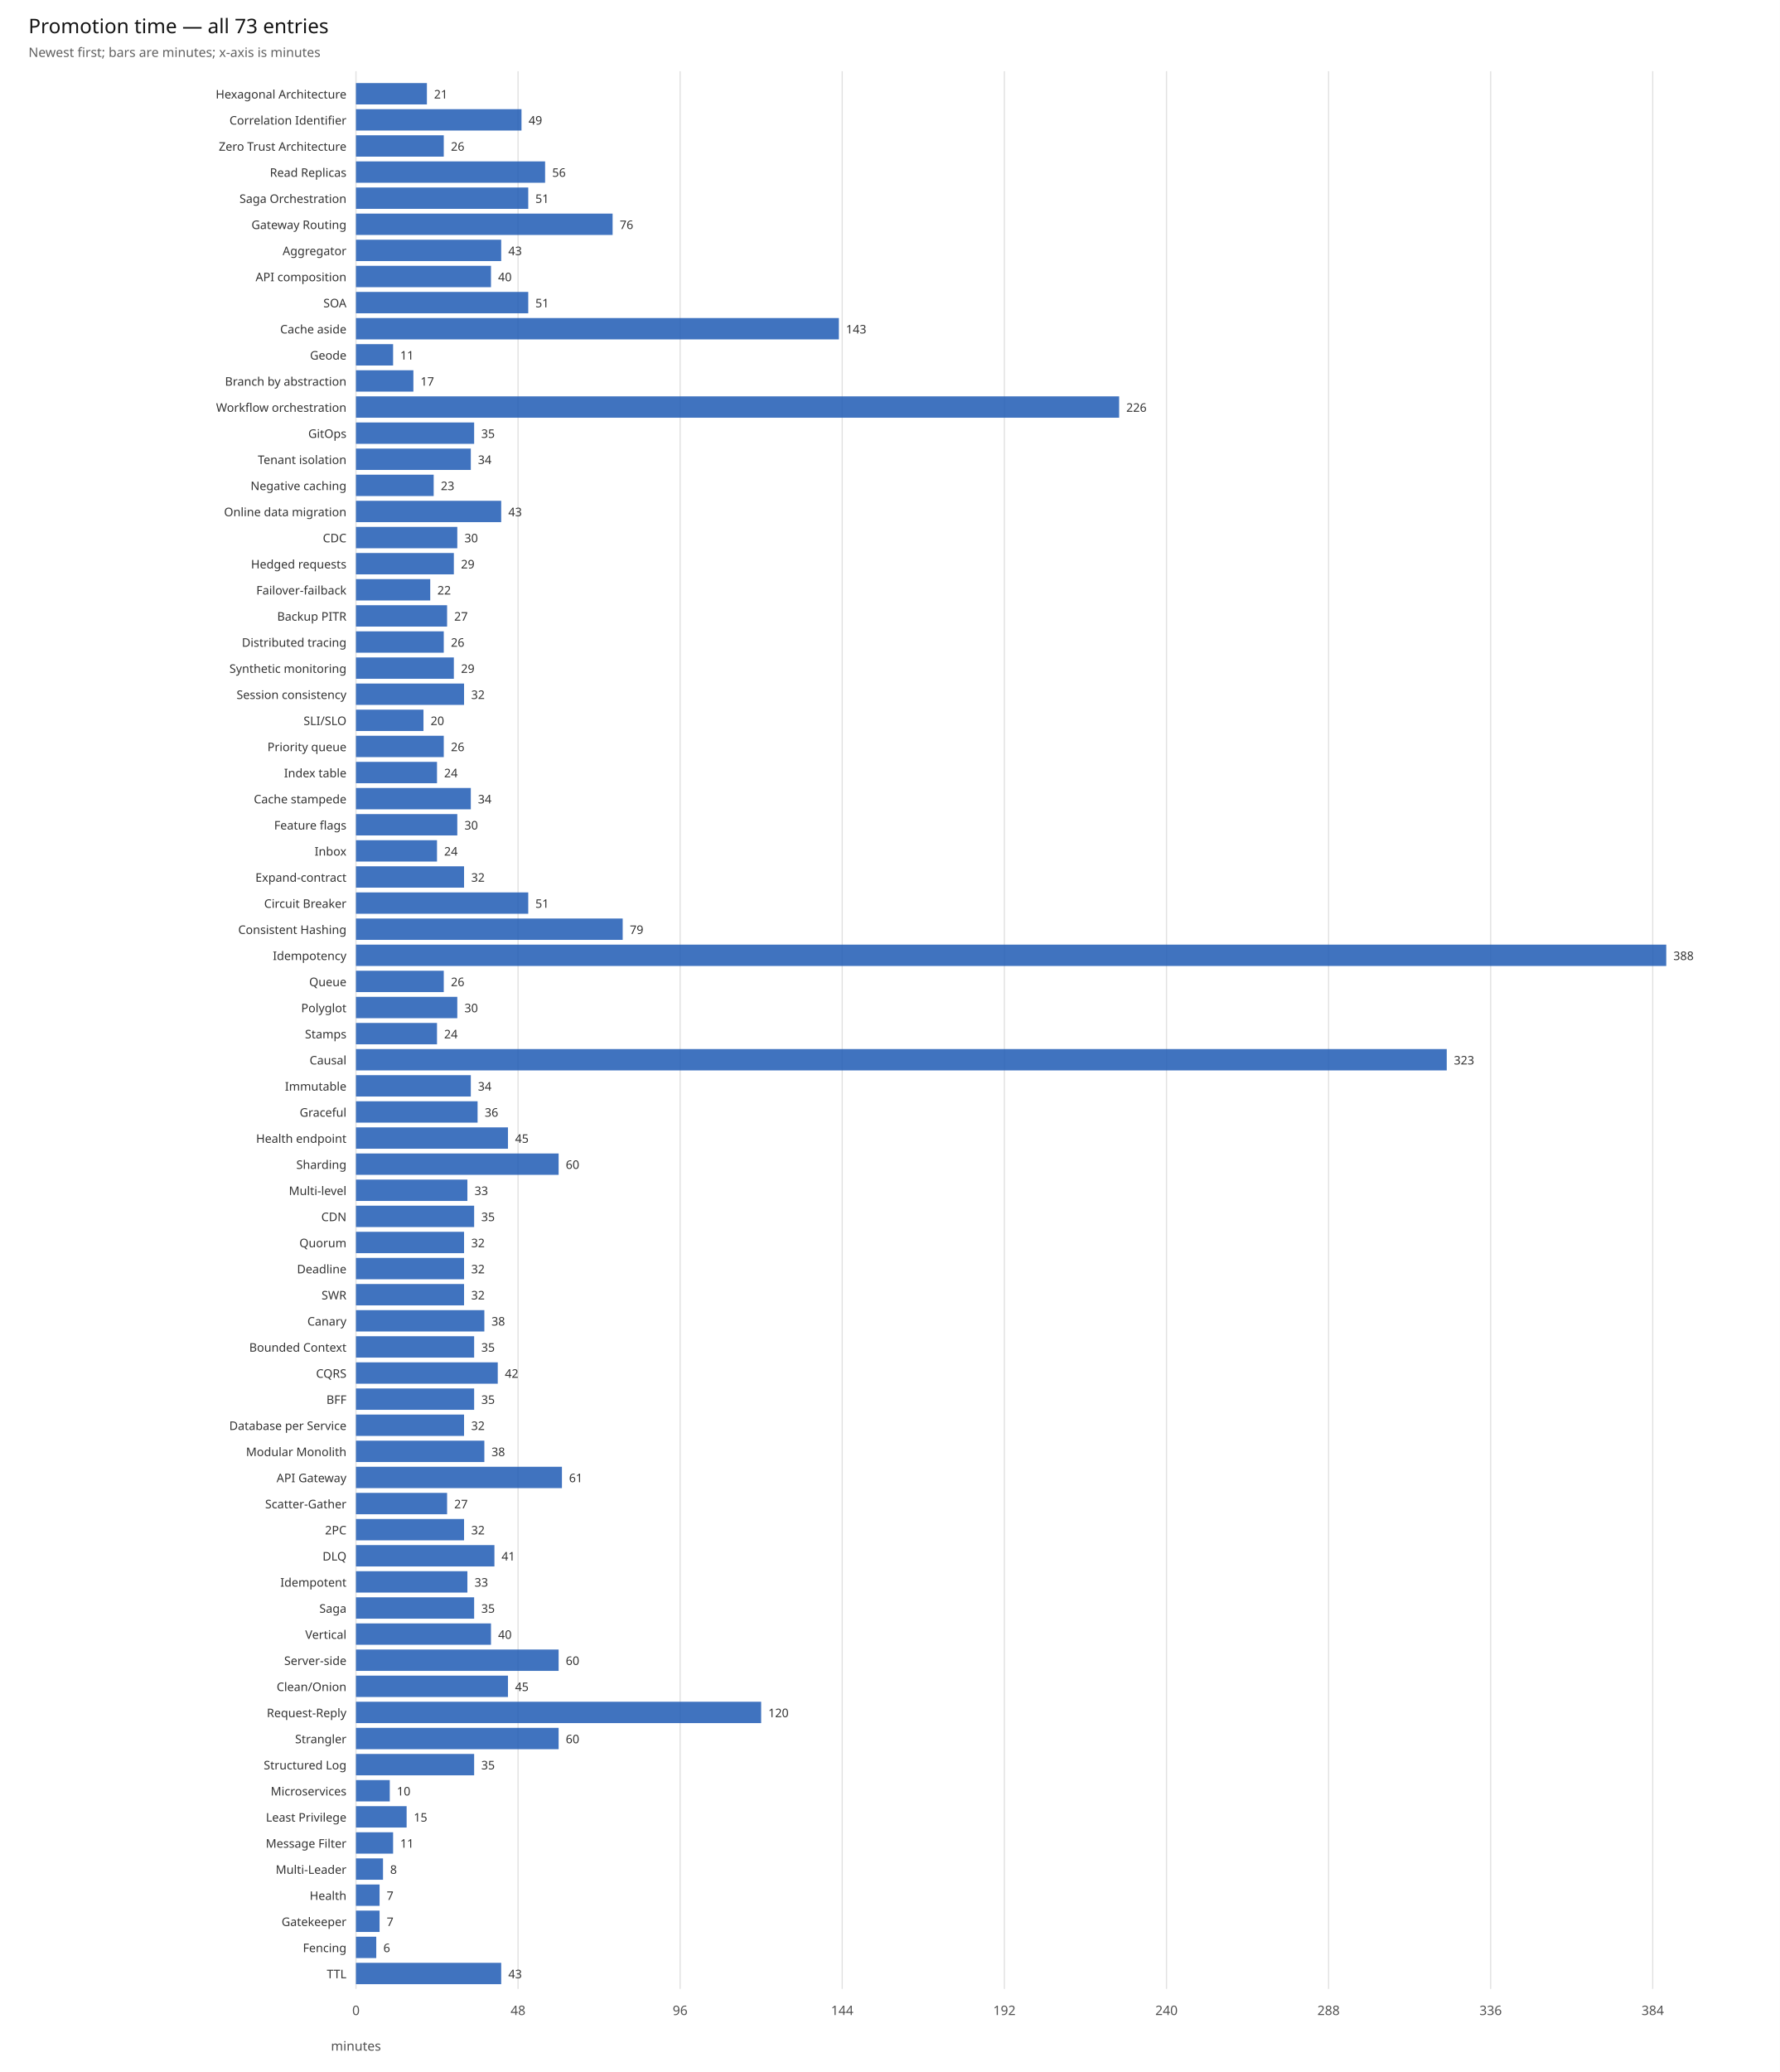
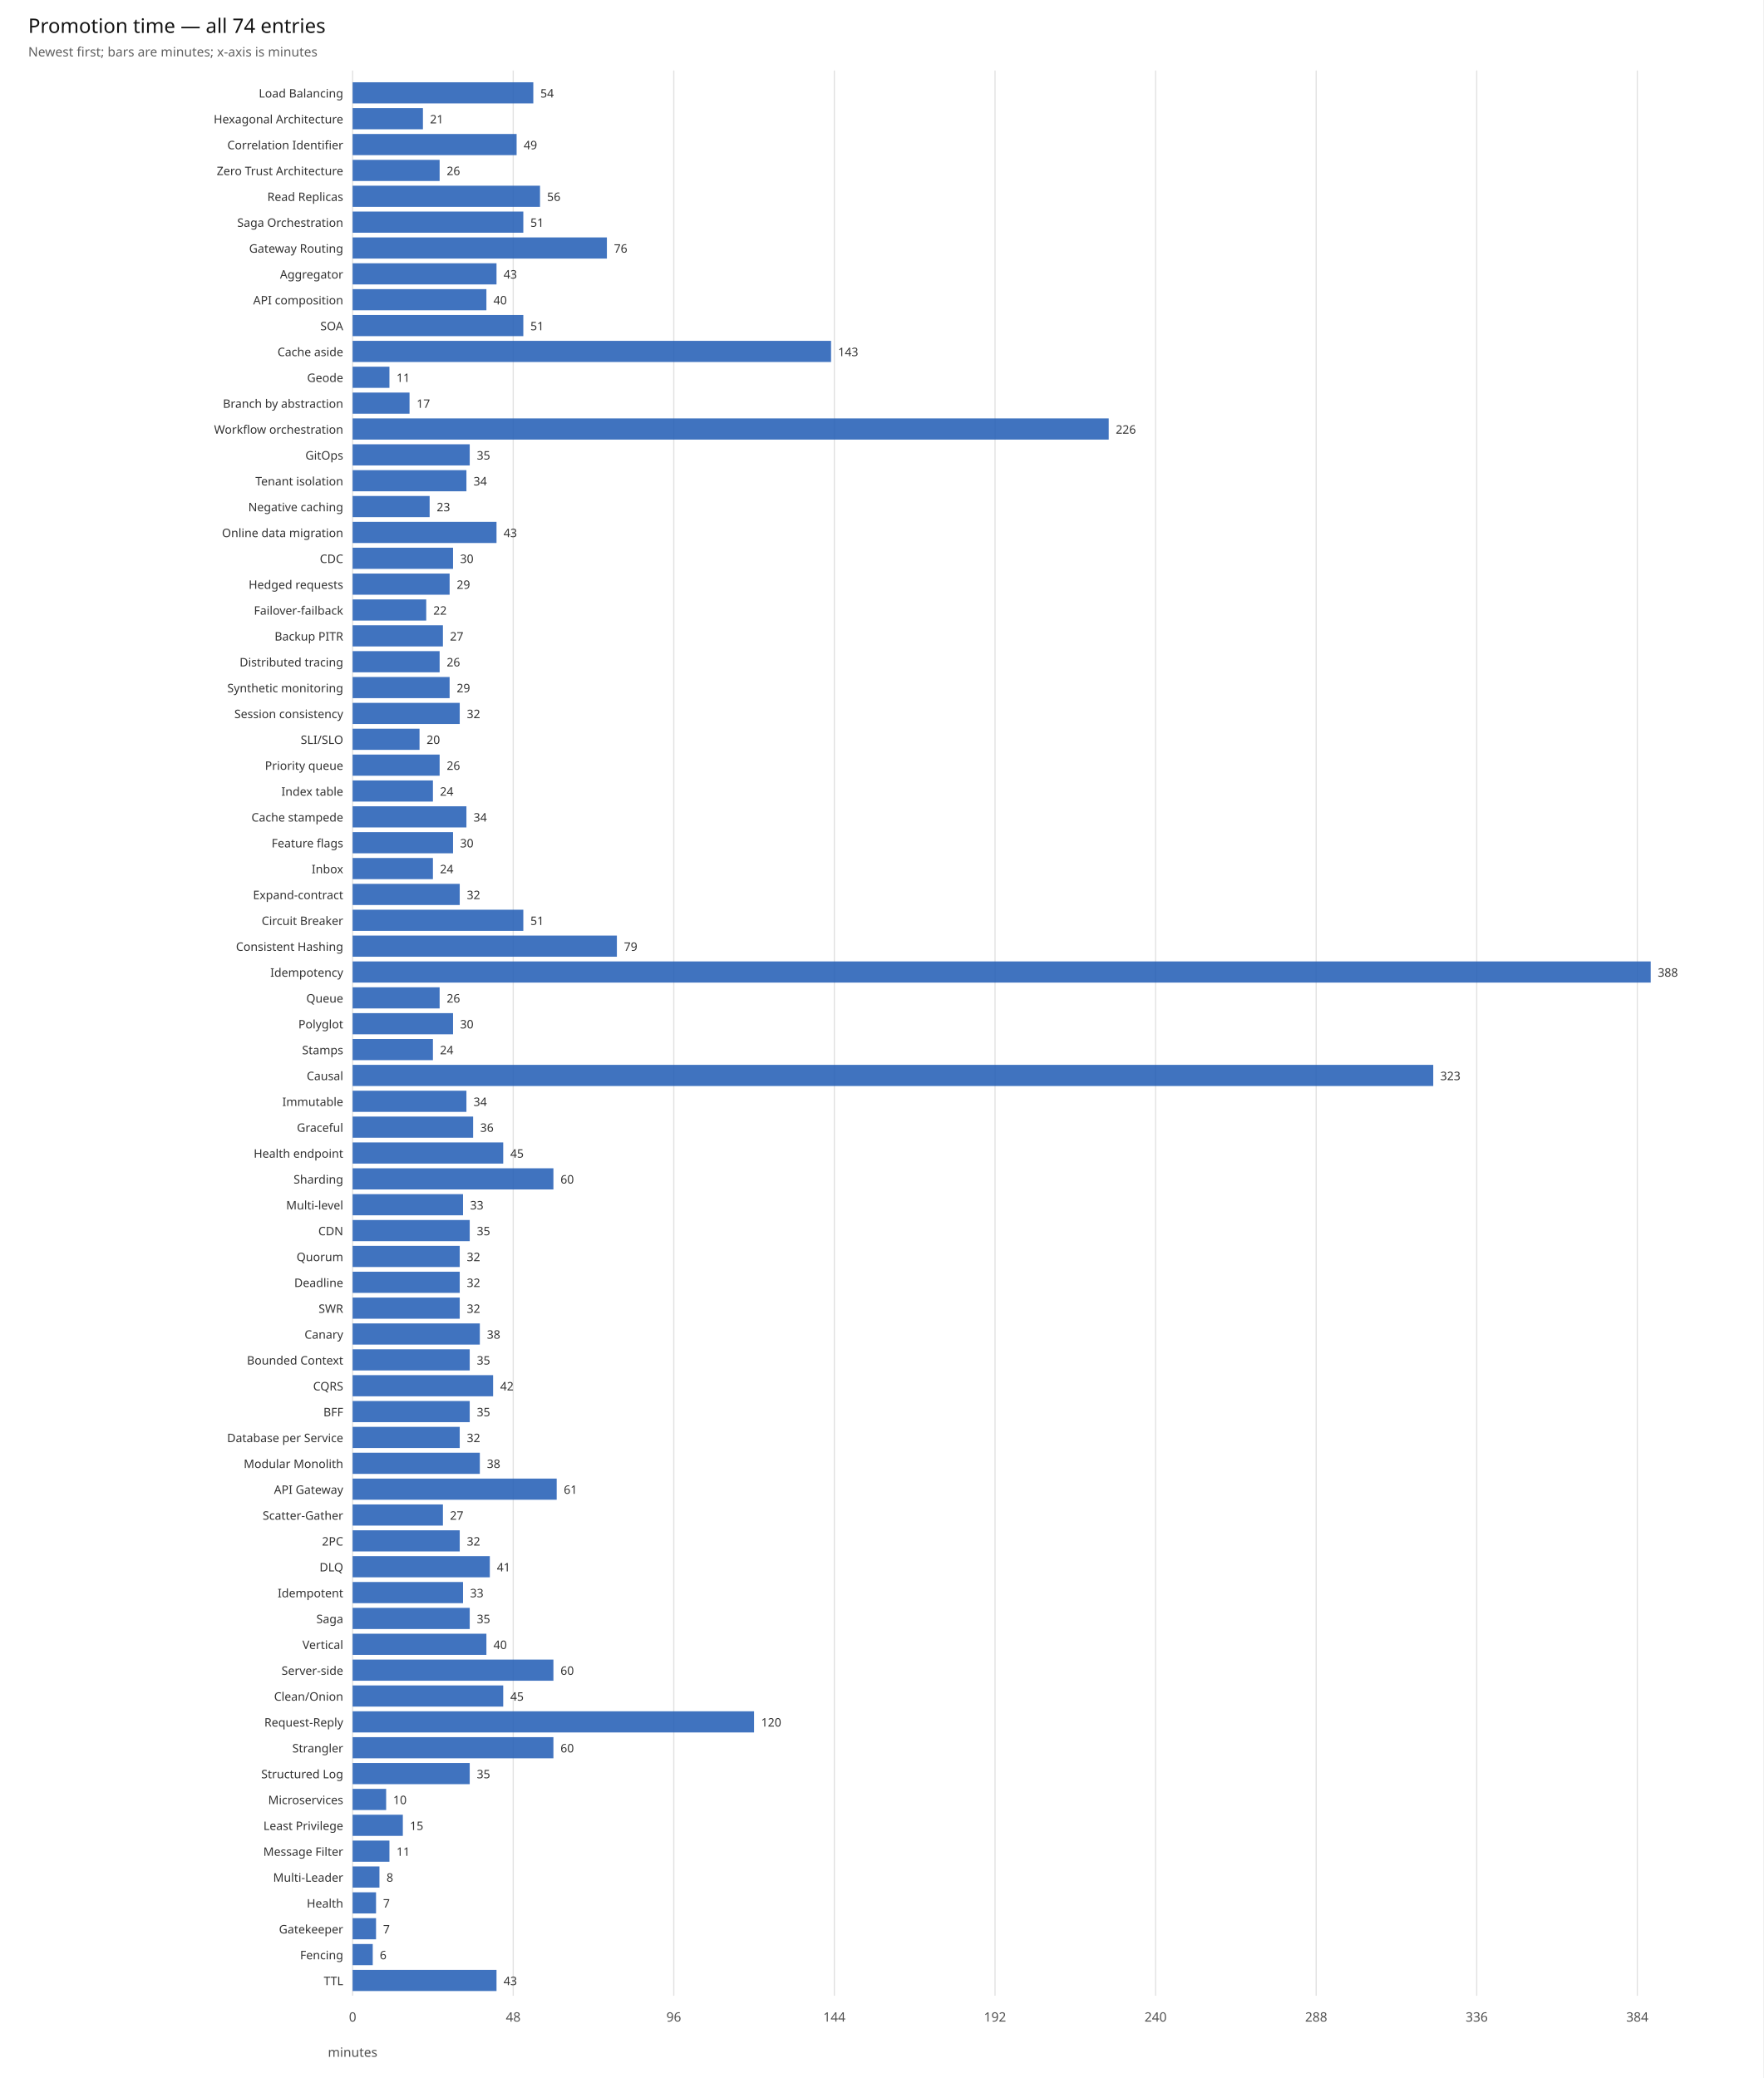
- <svg xmlns="http://www.w3.org/2000/svg" width="1500" height="1746" viewBox="0 0 1500 1746">
+ <svg xmlns="http://www.w3.org/2000/svg" width="1500" height="1768" viewBox="0 0 1500 1768">
  <rect width="100%" height="100%" fill="white" />
-   <text x="24" y="28" font-family="Verdana" font-size="17" fill="#141414">Promotion time — all 73 entries</text>
+   <text x="24" y="28" font-family="Verdana" font-size="17" fill="#141414">Promotion time — all 74 entries</text>
  <text x="24" y="48" font-family="Verdana" font-size="11" fill="#606060">Newest first; bars are minutes; x-axis is minutes</text>
-   <line x1="300.0" y1="60" x2="300.0" y2="1676" stroke="#e1e1e1" />
-   <text x="300.0" y="1698" text-anchor="middle" font-family="Verdana" font-size="11" fill="#505050">0</text>
-   <line x1="436.6" y1="60" x2="436.6" y2="1676" stroke="#e1e1e1" />
-   <text x="436.6" y="1698" text-anchor="middle" font-family="Verdana" font-size="11" fill="#505050">48</text>
-   <line x1="573.2" y1="60" x2="573.2" y2="1676" stroke="#e1e1e1" />
-   <text x="573.2" y="1698" text-anchor="middle" font-family="Verdana" font-size="11" fill="#505050">96</text>
-   <line x1="709.8" y1="60" x2="709.8" y2="1676" stroke="#e1e1e1" />
-   <text x="709.8" y="1698" text-anchor="middle" font-family="Verdana" font-size="11" fill="#505050">144</text>
-   <line x1="846.5" y1="60" x2="846.5" y2="1676" stroke="#e1e1e1" />
-   <text x="846.5" y="1698" text-anchor="middle" font-family="Verdana" font-size="11" fill="#505050">192</text>
-   <line x1="983.1" y1="60" x2="983.1" y2="1676" stroke="#e1e1e1" />
-   <text x="983.1" y="1698" text-anchor="middle" font-family="Verdana" font-size="11" fill="#505050">240</text>
-   <line x1="1119.7" y1="60" x2="1119.7" y2="1676" stroke="#e1e1e1" />
-   <text x="1119.7" y="1698" text-anchor="middle" font-family="Verdana" font-size="11" fill="#505050">288</text>
-   <line x1="1256.3" y1="60" x2="1256.3" y2="1676" stroke="#e1e1e1" />
-   <text x="1256.3" y="1698" text-anchor="middle" font-family="Verdana" font-size="11" fill="#505050">336</text>
-   <line x1="1392.9" y1="60" x2="1392.9" y2="1676" stroke="#e1e1e1" />
-   <text x="1392.9" y="1698" text-anchor="middle" font-family="Verdana" font-size="11" fill="#505050">384</text>
-   <rect x="300" y="70" width="59.8" height="18" fill="#1e5ab4" opacity="0.85" />
-   <text x="292" y="83" text-anchor="end" font-family="Verdana" font-size="10" fill="#323232">Hexagonal Architecture</text>
-   <text x="365.8" y="83" font-family="Verdana" font-size="10" fill="#323232">21</text>
-   <rect x="300" y="92" width="139.5" height="18" fill="#1e5ab4" opacity="0.85" />
-   <text x="292" y="105" text-anchor="end" font-family="Verdana" font-size="10" fill="#323232">Correlation Identifier</text>
-   <text x="445.5" y="105" font-family="Verdana" font-size="10" fill="#323232">49</text>
-   <rect x="300" y="114" width="74.0" height="18" fill="#1e5ab4" opacity="0.85" />
-   <text x="292" y="127" text-anchor="end" font-family="Verdana" font-size="10" fill="#323232">Zero Trust Architecture</text>
-   <text x="380.0" y="127" font-family="Verdana" font-size="10" fill="#323232">26</text>
-   <rect x="300" y="136" width="159.4" height="18" fill="#1e5ab4" opacity="0.85" />
-   <text x="292" y="149" text-anchor="end" font-family="Verdana" font-size="10" fill="#323232">Read Replicas</text>
-   <text x="465.4" y="149" font-family="Verdana" font-size="10" fill="#323232">56</text>
-   <rect x="300" y="158" width="145.2" height="18" fill="#1e5ab4" opacity="0.85" />
-   <text x="292" y="171" text-anchor="end" font-family="Verdana" font-size="10" fill="#323232">Saga Orchestration</text>
-   <text x="451.2" y="171" font-family="Verdana" font-size="10" fill="#323232">51</text>
-   <rect x="300" y="180" width="216.3" height="18" fill="#1e5ab4" opacity="0.85" />
-   <text x="292" y="193" text-anchor="end" font-family="Verdana" font-size="10" fill="#323232">Gateway Routing</text>
-   <text x="522.3" y="193" font-family="Verdana" font-size="10" fill="#323232">76</text>
-   <rect x="300" y="202" width="122.4" height="18" fill="#1e5ab4" opacity="0.85" />
-   <text x="292" y="215" text-anchor="end" font-family="Verdana" font-size="10" fill="#323232">Aggregator</text>
-   <text x="428.4" y="215" font-family="Verdana" font-size="10" fill="#323232">43</text>
-   <rect x="300" y="224" width="113.8" height="18" fill="#1e5ab4" opacity="0.85" />
-   <text x="292" y="237" text-anchor="end" font-family="Verdana" font-size="10" fill="#323232">API composition</text>
-   <text x="419.8" y="237" font-family="Verdana" font-size="10" fill="#323232">40</text>
-   <rect x="300" y="246" width="145.2" height="18" fill="#1e5ab4" opacity="0.85" />
-   <text x="292" y="259" text-anchor="end" font-family="Verdana" font-size="10" fill="#323232">SOA</text>
-   <text x="451.2" y="259" font-family="Verdana" font-size="10" fill="#323232">51</text>
-   <rect x="300" y="268" width="407.0" height="18" fill="#1e5ab4" opacity="0.85" />
-   <text x="292" y="281" text-anchor="end" font-family="Verdana" font-size="10" fill="#323232">Cache aside</text>
-   <text x="713.0" y="281" font-family="Verdana" font-size="10" fill="#323232">143</text>
-   <rect x="300" y="290" width="31.3" height="18" fill="#1e5ab4" opacity="0.85" />
-   <text x="292" y="303" text-anchor="end" font-family="Verdana" font-size="10" fill="#323232">Geode</text>
-   <text x="337.3" y="303" font-family="Verdana" font-size="10" fill="#323232">11</text>
-   <rect x="300" y="312" width="48.4" height="18" fill="#1e5ab4" opacity="0.85" />
-   <text x="292" y="325" text-anchor="end" font-family="Verdana" font-size="10" fill="#323232">Branch by abstraction</text>
-   <text x="354.4" y="325" font-family="Verdana" font-size="10" fill="#323232">17</text>
-   <rect x="300" y="334" width="643.2" height="18" fill="#1e5ab4" opacity="0.85" />
-   <text x="292" y="347" text-anchor="end" font-family="Verdana" font-size="10" fill="#323232">Workflow orchestration</text>
-   <text x="949.2" y="347" font-family="Verdana" font-size="10" fill="#323232">226</text>
-   <rect x="300" y="356" width="99.6" height="18" fill="#1e5ab4" opacity="0.85" />
-   <text x="292" y="369" text-anchor="end" font-family="Verdana" font-size="10" fill="#323232">GitOps</text>
-   <text x="405.6" y="369" font-family="Verdana" font-size="10" fill="#323232">35</text>
-   <rect x="300" y="378" width="96.8" height="18" fill="#1e5ab4" opacity="0.85" />
-   <text x="292" y="391" text-anchor="end" font-family="Verdana" font-size="10" fill="#323232">Tenant isolation</text>
-   <text x="402.8" y="391" font-family="Verdana" font-size="10" fill="#323232">34</text>
-   <rect x="300" y="400" width="65.5" height="18" fill="#1e5ab4" opacity="0.85" />
-   <text x="292" y="413" text-anchor="end" font-family="Verdana" font-size="10" fill="#323232">Negative caching</text>
-   <text x="371.5" y="413" font-family="Verdana" font-size="10" fill="#323232">23</text>
-   <rect x="300" y="422" width="122.4" height="18" fill="#1e5ab4" opacity="0.85" />
-   <text x="292" y="435" text-anchor="end" font-family="Verdana" font-size="10" fill="#323232">Online data migration</text>
-   <text x="428.4" y="435" font-family="Verdana" font-size="10" fill="#323232">43</text>
-   <rect x="300" y="444" width="85.4" height="18" fill="#1e5ab4" opacity="0.85" />
-   <text x="292" y="457" text-anchor="end" font-family="Verdana" font-size="10" fill="#323232">CDC</text>
-   <text x="391.4" y="457" font-family="Verdana" font-size="10" fill="#323232">30</text>
-   <rect x="300" y="466" width="82.5" height="18" fill="#1e5ab4" opacity="0.85" />
-   <text x="292" y="479" text-anchor="end" font-family="Verdana" font-size="10" fill="#323232">Hedged requests</text>
-   <text x="388.5" y="479" font-family="Verdana" font-size="10" fill="#323232">29</text>
-   <rect x="300" y="488" width="62.6" height="18" fill="#1e5ab4" opacity="0.85" />
-   <text x="292" y="501" text-anchor="end" font-family="Verdana" font-size="10" fill="#323232">Failover-failback</text>
-   <text x="368.6" y="501" font-family="Verdana" font-size="10" fill="#323232">22</text>
-   <rect x="300" y="510" width="76.8" height="18" fill="#1e5ab4" opacity="0.85" />
-   <text x="292" y="523" text-anchor="end" font-family="Verdana" font-size="10" fill="#323232">Backup PITR</text>
-   <text x="382.8" y="523" font-family="Verdana" font-size="10" fill="#323232">27</text>
-   <rect x="300" y="532" width="74.0" height="18" fill="#1e5ab4" opacity="0.85" />
-   <text x="292" y="545" text-anchor="end" font-family="Verdana" font-size="10" fill="#323232">Distributed tracing</text>
-   <text x="380.0" y="545" font-family="Verdana" font-size="10" fill="#323232">26</text>
-   <rect x="300" y="554" width="82.5" height="18" fill="#1e5ab4" opacity="0.85" />
-   <text x="292" y="567" text-anchor="end" font-family="Verdana" font-size="10" fill="#323232">Synthetic monitoring</text>
-   <text x="388.5" y="567" font-family="Verdana" font-size="10" fill="#323232">29</text>
-   <rect x="300" y="576" width="91.1" height="18" fill="#1e5ab4" opacity="0.85" />
-   <text x="292" y="589" text-anchor="end" font-family="Verdana" font-size="10" fill="#323232">Session consistency</text>
-   <text x="397.1" y="589" font-family="Verdana" font-size="10" fill="#323232">32</text>
-   <rect x="300" y="598" width="56.9" height="18" fill="#1e5ab4" opacity="0.85" />
-   <text x="292" y="611" text-anchor="end" font-family="Verdana" font-size="10" fill="#323232">SLI/SLO</text>
-   <text x="362.9" y="611" font-family="Verdana" font-size="10" fill="#323232">20</text>
-   <rect x="300" y="620" width="74.0" height="18" fill="#1e5ab4" opacity="0.85" />
-   <text x="292" y="633" text-anchor="end" font-family="Verdana" font-size="10" fill="#323232">Priority queue</text>
-   <text x="380.0" y="633" font-family="Verdana" font-size="10" fill="#323232">26</text>
-   <rect x="300" y="642" width="68.3" height="18" fill="#1e5ab4" opacity="0.85" />
-   <text x="292" y="655" text-anchor="end" font-family="Verdana" font-size="10" fill="#323232">Index table</text>
-   <text x="374.3" y="655" font-family="Verdana" font-size="10" fill="#323232">24</text>
-   <rect x="300" y="664" width="96.8" height="18" fill="#1e5ab4" opacity="0.85" />
-   <text x="292" y="677" text-anchor="end" font-family="Verdana" font-size="10" fill="#323232">Cache stampede</text>
-   <text x="402.8" y="677" font-family="Verdana" font-size="10" fill="#323232">34</text>
-   <rect x="300" y="686" width="85.4" height="18" fill="#1e5ab4" opacity="0.85" />
-   <text x="292" y="699" text-anchor="end" font-family="Verdana" font-size="10" fill="#323232">Feature flags</text>
-   <text x="391.4" y="699" font-family="Verdana" font-size="10" fill="#323232">30</text>
-   <rect x="300" y="708" width="68.3" height="18" fill="#1e5ab4" opacity="0.85" />
-   <text x="292" y="721" text-anchor="end" font-family="Verdana" font-size="10" fill="#323232">Inbox</text>
-   <text x="374.3" y="721" font-family="Verdana" font-size="10" fill="#323232">24</text>
-   <rect x="300" y="730" width="91.1" height="18" fill="#1e5ab4" opacity="0.85" />
-   <text x="292" y="743" text-anchor="end" font-family="Verdana" font-size="10" fill="#323232">Expand-contract</text>
-   <text x="397.1" y="743" font-family="Verdana" font-size="10" fill="#323232">32</text>
-   <rect x="300" y="752" width="145.2" height="18" fill="#1e5ab4" opacity="0.85" />
-   <text x="292" y="765" text-anchor="end" font-family="Verdana" font-size="10" fill="#323232">Circuit Breaker</text>
-   <text x="451.2" y="765" font-family="Verdana" font-size="10" fill="#323232">51</text>
-   <rect x="300" y="774" width="224.8" height="18" fill="#1e5ab4" opacity="0.85" />
-   <text x="292" y="787" text-anchor="end" font-family="Verdana" font-size="10" fill="#323232">Consistent Hashing</text>
-   <text x="530.8" y="787" font-family="Verdana" font-size="10" fill="#323232">79</text>
-   <rect x="300" y="796" width="1104.3" height="18" fill="#1e5ab4" opacity="0.85" />
-   <text x="292" y="809" text-anchor="end" font-family="Verdana" font-size="10" fill="#323232">Idempotency</text>
-   <text x="1410.3" y="809" font-family="Verdana" font-size="10" fill="#323232">388</text>
-   <rect x="300" y="818" width="74.0" height="18" fill="#1e5ab4" opacity="0.85" />
-   <text x="292" y="831" text-anchor="end" font-family="Verdana" font-size="10" fill="#323232">Queue</text>
-   <text x="380.0" y="831" font-family="Verdana" font-size="10" fill="#323232">26</text>
-   <rect x="300" y="840" width="85.4" height="18" fill="#1e5ab4" opacity="0.85" />
-   <text x="292" y="853" text-anchor="end" font-family="Verdana" font-size="10" fill="#323232">Polyglot</text>
-   <text x="391.4" y="853" font-family="Verdana" font-size="10" fill="#323232">30</text>
-   <rect x="300" y="862" width="68.3" height="18" fill="#1e5ab4" opacity="0.85" />
-   <text x="292" y="875" text-anchor="end" font-family="Verdana" font-size="10" fill="#323232">Stamps</text>
-   <text x="374.3" y="875" font-family="Verdana" font-size="10" fill="#323232">24</text>
-   <rect x="300" y="884" width="919.3" height="18" fill="#1e5ab4" opacity="0.85" />
-   <text x="292" y="897" text-anchor="end" font-family="Verdana" font-size="10" fill="#323232">Causal</text>
-   <text x="1225.3" y="897" font-family="Verdana" font-size="10" fill="#323232">323</text>
-   <rect x="300" y="906" width="96.8" height="18" fill="#1e5ab4" opacity="0.85" />
-   <text x="292" y="919" text-anchor="end" font-family="Verdana" font-size="10" fill="#323232">Immutable</text>
-   <text x="402.8" y="919" font-family="Verdana" font-size="10" fill="#323232">34</text>
-   <rect x="300" y="928" width="102.5" height="18" fill="#1e5ab4" opacity="0.85" />
-   <text x="292" y="941" text-anchor="end" font-family="Verdana" font-size="10" fill="#323232">Graceful</text>
-   <text x="408.5" y="941" font-family="Verdana" font-size="10" fill="#323232">36</text>
-   <rect x="300" y="950" width="128.1" height="18" fill="#1e5ab4" opacity="0.85" />
-   <text x="292" y="963" text-anchor="end" font-family="Verdana" font-size="10" fill="#323232">Health endpoint</text>
-   <text x="434.1" y="963" font-family="Verdana" font-size="10" fill="#323232">45</text>
-   <rect x="300" y="972" width="170.8" height="18" fill="#1e5ab4" opacity="0.85" />
-   <text x="292" y="985" text-anchor="end" font-family="Verdana" font-size="10" fill="#323232">Sharding</text>
-   <text x="476.8" y="985" font-family="Verdana" font-size="10" fill="#323232">60</text>
-   <rect x="300" y="994" width="93.9" height="18" fill="#1e5ab4" opacity="0.85" />
-   <text x="292" y="1007" text-anchor="end" font-family="Verdana" font-size="10" fill="#323232">Multi-level</text>
-   <text x="399.9" y="1007" font-family="Verdana" font-size="10" fill="#323232">33</text>
-   <rect x="300" y="1016" width="99.6" height="18" fill="#1e5ab4" opacity="0.85" />
-   <text x="292" y="1029" text-anchor="end" font-family="Verdana" font-size="10" fill="#323232">CDN</text>
-   <text x="405.6" y="1029" font-family="Verdana" font-size="10" fill="#323232">35</text>
-   <rect x="300" y="1038" width="91.1" height="18" fill="#1e5ab4" opacity="0.85" />
-   <text x="292" y="1051" text-anchor="end" font-family="Verdana" font-size="10" fill="#323232">Quorum</text>
-   <text x="397.1" y="1051" font-family="Verdana" font-size="10" fill="#323232">32</text>
+   <line x1="300.0" y1="60" x2="300.0" y2="1698" stroke="#e1e1e1" />
+   <text x="300.0" y="1720" text-anchor="middle" font-family="Verdana" font-size="11" fill="#505050">0</text>
+   <line x1="436.6" y1="60" x2="436.6" y2="1698" stroke="#e1e1e1" />
+   <text x="436.6" y="1720" text-anchor="middle" font-family="Verdana" font-size="11" fill="#505050">48</text>
+   <line x1="573.2" y1="60" x2="573.2" y2="1698" stroke="#e1e1e1" />
+   <text x="573.2" y="1720" text-anchor="middle" font-family="Verdana" font-size="11" fill="#505050">96</text>
+   <line x1="709.8" y1="60" x2="709.8" y2="1698" stroke="#e1e1e1" />
+   <text x="709.8" y="1720" text-anchor="middle" font-family="Verdana" font-size="11" fill="#505050">144</text>
+   <line x1="846.5" y1="60" x2="846.5" y2="1698" stroke="#e1e1e1" />
+   <text x="846.5" y="1720" text-anchor="middle" font-family="Verdana" font-size="11" fill="#505050">192</text>
+   <line x1="983.1" y1="60" x2="983.1" y2="1698" stroke="#e1e1e1" />
+   <text x="983.1" y="1720" text-anchor="middle" font-family="Verdana" font-size="11" fill="#505050">240</text>
+   <line x1="1119.7" y1="60" x2="1119.7" y2="1698" stroke="#e1e1e1" />
+   <text x="1119.7" y="1720" text-anchor="middle" font-family="Verdana" font-size="11" fill="#505050">288</text>
+   <line x1="1256.3" y1="60" x2="1256.3" y2="1698" stroke="#e1e1e1" />
+   <text x="1256.3" y="1720" text-anchor="middle" font-family="Verdana" font-size="11" fill="#505050">336</text>
+   <line x1="1392.9" y1="60" x2="1392.9" y2="1698" stroke="#e1e1e1" />
+   <text x="1392.9" y="1720" text-anchor="middle" font-family="Verdana" font-size="11" fill="#505050">384</text>
+   <rect x="300" y="70" width="153.7" height="18" fill="#1e5ab4" opacity="0.85" />
+   <text x="292" y="83" text-anchor="end" font-family="Verdana" font-size="10" fill="#323232">Load Balancing</text>
+   <text x="459.7" y="83" font-family="Verdana" font-size="10" fill="#323232">54</text>
+   <rect x="300" y="92" width="59.8" height="18" fill="#1e5ab4" opacity="0.85" />
+   <text x="292" y="105" text-anchor="end" font-family="Verdana" font-size="10" fill="#323232">Hexagonal Architecture</text>
+   <text x="365.8" y="105" font-family="Verdana" font-size="10" fill="#323232">21</text>
+   <rect x="300" y="114" width="139.5" height="18" fill="#1e5ab4" opacity="0.85" />
+   <text x="292" y="127" text-anchor="end" font-family="Verdana" font-size="10" fill="#323232">Correlation Identifier</text>
+   <text x="445.5" y="127" font-family="Verdana" font-size="10" fill="#323232">49</text>
+   <rect x="300" y="136" width="74.0" height="18" fill="#1e5ab4" opacity="0.85" />
+   <text x="292" y="149" text-anchor="end" font-family="Verdana" font-size="10" fill="#323232">Zero Trust Architecture</text>
+   <text x="380.0" y="149" font-family="Verdana" font-size="10" fill="#323232">26</text>
+   <rect x="300" y="158" width="159.4" height="18" fill="#1e5ab4" opacity="0.85" />
+   <text x="292" y="171" text-anchor="end" font-family="Verdana" font-size="10" fill="#323232">Read Replicas</text>
+   <text x="465.4" y="171" font-family="Verdana" font-size="10" fill="#323232">56</text>
+   <rect x="300" y="180" width="145.2" height="18" fill="#1e5ab4" opacity="0.85" />
+   <text x="292" y="193" text-anchor="end" font-family="Verdana" font-size="10" fill="#323232">Saga Orchestration</text>
+   <text x="451.2" y="193" font-family="Verdana" font-size="10" fill="#323232">51</text>
+   <rect x="300" y="202" width="216.3" height="18" fill="#1e5ab4" opacity="0.85" />
+   <text x="292" y="215" text-anchor="end" font-family="Verdana" font-size="10" fill="#323232">Gateway Routing</text>
+   <text x="522.3" y="215" font-family="Verdana" font-size="10" fill="#323232">76</text>
+   <rect x="300" y="224" width="122.4" height="18" fill="#1e5ab4" opacity="0.85" />
+   <text x="292" y="237" text-anchor="end" font-family="Verdana" font-size="10" fill="#323232">Aggregator</text>
+   <text x="428.4" y="237" font-family="Verdana" font-size="10" fill="#323232">43</text>
+   <rect x="300" y="246" width="113.8" height="18" fill="#1e5ab4" opacity="0.85" />
+   <text x="292" y="259" text-anchor="end" font-family="Verdana" font-size="10" fill="#323232">API composition</text>
+   <text x="419.8" y="259" font-family="Verdana" font-size="10" fill="#323232">40</text>
+   <rect x="300" y="268" width="145.2" height="18" fill="#1e5ab4" opacity="0.85" />
+   <text x="292" y="281" text-anchor="end" font-family="Verdana" font-size="10" fill="#323232">SOA</text>
+   <text x="451.2" y="281" font-family="Verdana" font-size="10" fill="#323232">51</text>
+   <rect x="300" y="290" width="407.0" height="18" fill="#1e5ab4" opacity="0.85" />
+   <text x="292" y="303" text-anchor="end" font-family="Verdana" font-size="10" fill="#323232">Cache aside</text>
+   <text x="713.0" y="303" font-family="Verdana" font-size="10" fill="#323232">143</text>
+   <rect x="300" y="312" width="31.3" height="18" fill="#1e5ab4" opacity="0.85" />
+   <text x="292" y="325" text-anchor="end" font-family="Verdana" font-size="10" fill="#323232">Geode</text>
+   <text x="337.3" y="325" font-family="Verdana" font-size="10" fill="#323232">11</text>
+   <rect x="300" y="334" width="48.4" height="18" fill="#1e5ab4" opacity="0.85" />
+   <text x="292" y="347" text-anchor="end" font-family="Verdana" font-size="10" fill="#323232">Branch by abstraction</text>
+   <text x="354.4" y="347" font-family="Verdana" font-size="10" fill="#323232">17</text>
+   <rect x="300" y="356" width="643.2" height="18" fill="#1e5ab4" opacity="0.85" />
+   <text x="292" y="369" text-anchor="end" font-family="Verdana" font-size="10" fill="#323232">Workflow orchestration</text>
+   <text x="949.2" y="369" font-family="Verdana" font-size="10" fill="#323232">226</text>
+   <rect x="300" y="378" width="99.6" height="18" fill="#1e5ab4" opacity="0.85" />
+   <text x="292" y="391" text-anchor="end" font-family="Verdana" font-size="10" fill="#323232">GitOps</text>
+   <text x="405.6" y="391" font-family="Verdana" font-size="10" fill="#323232">35</text>
+   <rect x="300" y="400" width="96.8" height="18" fill="#1e5ab4" opacity="0.85" />
+   <text x="292" y="413" text-anchor="end" font-family="Verdana" font-size="10" fill="#323232">Tenant isolation</text>
+   <text x="402.8" y="413" font-family="Verdana" font-size="10" fill="#323232">34</text>
+   <rect x="300" y="422" width="65.5" height="18" fill="#1e5ab4" opacity="0.85" />
+   <text x="292" y="435" text-anchor="end" font-family="Verdana" font-size="10" fill="#323232">Negative caching</text>
+   <text x="371.5" y="435" font-family="Verdana" font-size="10" fill="#323232">23</text>
+   <rect x="300" y="444" width="122.4" height="18" fill="#1e5ab4" opacity="0.85" />
+   <text x="292" y="457" text-anchor="end" font-family="Verdana" font-size="10" fill="#323232">Online data migration</text>
+   <text x="428.4" y="457" font-family="Verdana" font-size="10" fill="#323232">43</text>
+   <rect x="300" y="466" width="85.4" height="18" fill="#1e5ab4" opacity="0.85" />
+   <text x="292" y="479" text-anchor="end" font-family="Verdana" font-size="10" fill="#323232">CDC</text>
+   <text x="391.4" y="479" font-family="Verdana" font-size="10" fill="#323232">30</text>
+   <rect x="300" y="488" width="82.5" height="18" fill="#1e5ab4" opacity="0.85" />
+   <text x="292" y="501" text-anchor="end" font-family="Verdana" font-size="10" fill="#323232">Hedged requests</text>
+   <text x="388.5" y="501" font-family="Verdana" font-size="10" fill="#323232">29</text>
+   <rect x="300" y="510" width="62.6" height="18" fill="#1e5ab4" opacity="0.85" />
+   <text x="292" y="523" text-anchor="end" font-family="Verdana" font-size="10" fill="#323232">Failover-failback</text>
+   <text x="368.6" y="523" font-family="Verdana" font-size="10" fill="#323232">22</text>
+   <rect x="300" y="532" width="76.8" height="18" fill="#1e5ab4" opacity="0.85" />
+   <text x="292" y="545" text-anchor="end" font-family="Verdana" font-size="10" fill="#323232">Backup PITR</text>
+   <text x="382.8" y="545" font-family="Verdana" font-size="10" fill="#323232">27</text>
+   <rect x="300" y="554" width="74.0" height="18" fill="#1e5ab4" opacity="0.85" />
+   <text x="292" y="567" text-anchor="end" font-family="Verdana" font-size="10" fill="#323232">Distributed tracing</text>
+   <text x="380.0" y="567" font-family="Verdana" font-size="10" fill="#323232">26</text>
+   <rect x="300" y="576" width="82.5" height="18" fill="#1e5ab4" opacity="0.85" />
+   <text x="292" y="589" text-anchor="end" font-family="Verdana" font-size="10" fill="#323232">Synthetic monitoring</text>
+   <text x="388.5" y="589" font-family="Verdana" font-size="10" fill="#323232">29</text>
+   <rect x="300" y="598" width="91.1" height="18" fill="#1e5ab4" opacity="0.85" />
+   <text x="292" y="611" text-anchor="end" font-family="Verdana" font-size="10" fill="#323232">Session consistency</text>
+   <text x="397.1" y="611" font-family="Verdana" font-size="10" fill="#323232">32</text>
+   <rect x="300" y="620" width="56.9" height="18" fill="#1e5ab4" opacity="0.85" />
+   <text x="292" y="633" text-anchor="end" font-family="Verdana" font-size="10" fill="#323232">SLI/SLO</text>
+   <text x="362.9" y="633" font-family="Verdana" font-size="10" fill="#323232">20</text>
+   <rect x="300" y="642" width="74.0" height="18" fill="#1e5ab4" opacity="0.85" />
+   <text x="292" y="655" text-anchor="end" font-family="Verdana" font-size="10" fill="#323232">Priority queue</text>
+   <text x="380.0" y="655" font-family="Verdana" font-size="10" fill="#323232">26</text>
+   <rect x="300" y="664" width="68.3" height="18" fill="#1e5ab4" opacity="0.85" />
+   <text x="292" y="677" text-anchor="end" font-family="Verdana" font-size="10" fill="#323232">Index table</text>
+   <text x="374.3" y="677" font-family="Verdana" font-size="10" fill="#323232">24</text>
+   <rect x="300" y="686" width="96.8" height="18" fill="#1e5ab4" opacity="0.85" />
+   <text x="292" y="699" text-anchor="end" font-family="Verdana" font-size="10" fill="#323232">Cache stampede</text>
+   <text x="402.8" y="699" font-family="Verdana" font-size="10" fill="#323232">34</text>
+   <rect x="300" y="708" width="85.4" height="18" fill="#1e5ab4" opacity="0.85" />
+   <text x="292" y="721" text-anchor="end" font-family="Verdana" font-size="10" fill="#323232">Feature flags</text>
+   <text x="391.4" y="721" font-family="Verdana" font-size="10" fill="#323232">30</text>
+   <rect x="300" y="730" width="68.3" height="18" fill="#1e5ab4" opacity="0.85" />
+   <text x="292" y="743" text-anchor="end" font-family="Verdana" font-size="10" fill="#323232">Inbox</text>
+   <text x="374.3" y="743" font-family="Verdana" font-size="10" fill="#323232">24</text>
+   <rect x="300" y="752" width="91.1" height="18" fill="#1e5ab4" opacity="0.85" />
+   <text x="292" y="765" text-anchor="end" font-family="Verdana" font-size="10" fill="#323232">Expand-contract</text>
+   <text x="397.1" y="765" font-family="Verdana" font-size="10" fill="#323232">32</text>
+   <rect x="300" y="774" width="145.2" height="18" fill="#1e5ab4" opacity="0.85" />
+   <text x="292" y="787" text-anchor="end" font-family="Verdana" font-size="10" fill="#323232">Circuit Breaker</text>
+   <text x="451.2" y="787" font-family="Verdana" font-size="10" fill="#323232">51</text>
+   <rect x="300" y="796" width="224.8" height="18" fill="#1e5ab4" opacity="0.85" />
+   <text x="292" y="809" text-anchor="end" font-family="Verdana" font-size="10" fill="#323232">Consistent Hashing</text>
+   <text x="530.8" y="809" font-family="Verdana" font-size="10" fill="#323232">79</text>
+   <rect x="300" y="818" width="1104.3" height="18" fill="#1e5ab4" opacity="0.85" />
+   <text x="292" y="831" text-anchor="end" font-family="Verdana" font-size="10" fill="#323232">Idempotency</text>
+   <text x="1410.3" y="831" font-family="Verdana" font-size="10" fill="#323232">388</text>
+   <rect x="300" y="840" width="74.0" height="18" fill="#1e5ab4" opacity="0.85" />
+   <text x="292" y="853" text-anchor="end" font-family="Verdana" font-size="10" fill="#323232">Queue</text>
+   <text x="380.0" y="853" font-family="Verdana" font-size="10" fill="#323232">26</text>
+   <rect x="300" y="862" width="85.4" height="18" fill="#1e5ab4" opacity="0.85" />
+   <text x="292" y="875" text-anchor="end" font-family="Verdana" font-size="10" fill="#323232">Polyglot</text>
+   <text x="391.4" y="875" font-family="Verdana" font-size="10" fill="#323232">30</text>
+   <rect x="300" y="884" width="68.3" height="18" fill="#1e5ab4" opacity="0.85" />
+   <text x="292" y="897" text-anchor="end" font-family="Verdana" font-size="10" fill="#323232">Stamps</text>
+   <text x="374.3" y="897" font-family="Verdana" font-size="10" fill="#323232">24</text>
+   <rect x="300" y="906" width="919.3" height="18" fill="#1e5ab4" opacity="0.85" />
+   <text x="292" y="919" text-anchor="end" font-family="Verdana" font-size="10" fill="#323232">Causal</text>
+   <text x="1225.3" y="919" font-family="Verdana" font-size="10" fill="#323232">323</text>
+   <rect x="300" y="928" width="96.8" height="18" fill="#1e5ab4" opacity="0.85" />
+   <text x="292" y="941" text-anchor="end" font-family="Verdana" font-size="10" fill="#323232">Immutable</text>
+   <text x="402.8" y="941" font-family="Verdana" font-size="10" fill="#323232">34</text>
+   <rect x="300" y="950" width="102.5" height="18" fill="#1e5ab4" opacity="0.85" />
+   <text x="292" y="963" text-anchor="end" font-family="Verdana" font-size="10" fill="#323232">Graceful</text>
+   <text x="408.5" y="963" font-family="Verdana" font-size="10" fill="#323232">36</text>
+   <rect x="300" y="972" width="128.1" height="18" fill="#1e5ab4" opacity="0.85" />
+   <text x="292" y="985" text-anchor="end" font-family="Verdana" font-size="10" fill="#323232">Health endpoint</text>
+   <text x="434.1" y="985" font-family="Verdana" font-size="10" fill="#323232">45</text>
+   <rect x="300" y="994" width="170.8" height="18" fill="#1e5ab4" opacity="0.85" />
+   <text x="292" y="1007" text-anchor="end" font-family="Verdana" font-size="10" fill="#323232">Sharding</text>
+   <text x="476.8" y="1007" font-family="Verdana" font-size="10" fill="#323232">60</text>
+   <rect x="300" y="1016" width="93.9" height="18" fill="#1e5ab4" opacity="0.85" />
+   <text x="292" y="1029" text-anchor="end" font-family="Verdana" font-size="10" fill="#323232">Multi-level</text>
+   <text x="399.9" y="1029" font-family="Verdana" font-size="10" fill="#323232">33</text>
+   <rect x="300" y="1038" width="99.6" height="18" fill="#1e5ab4" opacity="0.85" />
+   <text x="292" y="1051" text-anchor="end" font-family="Verdana" font-size="10" fill="#323232">CDN</text>
+   <text x="405.6" y="1051" font-family="Verdana" font-size="10" fill="#323232">35</text>
  <rect x="300" y="1060" width="91.1" height="18" fill="#1e5ab4" opacity="0.85" />
-   <text x="292" y="1073" text-anchor="end" font-family="Verdana" font-size="10" fill="#323232">Deadline</text>
+   <text x="292" y="1073" text-anchor="end" font-family="Verdana" font-size="10" fill="#323232">Quorum</text>
  <text x="397.1" y="1073" font-family="Verdana" font-size="10" fill="#323232">32</text>
  <rect x="300" y="1082" width="91.1" height="18" fill="#1e5ab4" opacity="0.85" />
-   <text x="292" y="1095" text-anchor="end" font-family="Verdana" font-size="10" fill="#323232">SWR</text>
+   <text x="292" y="1095" text-anchor="end" font-family="Verdana" font-size="10" fill="#323232">Deadline</text>
  <text x="397.1" y="1095" font-family="Verdana" font-size="10" fill="#323232">32</text>
-   <rect x="300" y="1104" width="108.2" height="18" fill="#1e5ab4" opacity="0.85" />
-   <text x="292" y="1117" text-anchor="end" font-family="Verdana" font-size="10" fill="#323232">Canary</text>
-   <text x="414.2" y="1117" font-family="Verdana" font-size="10" fill="#323232">38</text>
-   <rect x="300" y="1126" width="99.6" height="18" fill="#1e5ab4" opacity="0.85" />
-   <text x="292" y="1139" text-anchor="end" font-family="Verdana" font-size="10" fill="#323232">Bounded Context</text>
-   <text x="405.6" y="1139" font-family="Verdana" font-size="10" fill="#323232">35</text>
-   <rect x="300" y="1148" width="119.5" height="18" fill="#1e5ab4" opacity="0.85" />
-   <text x="292" y="1161" text-anchor="end" font-family="Verdana" font-size="10" fill="#323232">CQRS</text>
-   <text x="425.5" y="1161" font-family="Verdana" font-size="10" fill="#323232">42</text>
-   <rect x="300" y="1170" width="99.6" height="18" fill="#1e5ab4" opacity="0.85" />
-   <text x="292" y="1183" text-anchor="end" font-family="Verdana" font-size="10" fill="#323232">BFF</text>
-   <text x="405.6" y="1183" font-family="Verdana" font-size="10" fill="#323232">35</text>
-   <rect x="300" y="1192" width="91.1" height="18" fill="#1e5ab4" opacity="0.85" />
-   <text x="292" y="1205" text-anchor="end" font-family="Verdana" font-size="10" fill="#323232">Database per Service</text>
-   <text x="397.1" y="1205" font-family="Verdana" font-size="10" fill="#323232">32</text>
-   <rect x="300" y="1214" width="108.2" height="18" fill="#1e5ab4" opacity="0.85" />
-   <text x="292" y="1227" text-anchor="end" font-family="Verdana" font-size="10" fill="#323232">Modular Monolith</text>
-   <text x="414.2" y="1227" font-family="Verdana" font-size="10" fill="#323232">38</text>
-   <rect x="300" y="1236" width="173.6" height="18" fill="#1e5ab4" opacity="0.85" />
-   <text x="292" y="1249" text-anchor="end" font-family="Verdana" font-size="10" fill="#323232">API Gateway</text>
-   <text x="479.6" y="1249" font-family="Verdana" font-size="10" fill="#323232">61</text>
-   <rect x="300" y="1258" width="76.8" height="18" fill="#1e5ab4" opacity="0.85" />
-   <text x="292" y="1271" text-anchor="end" font-family="Verdana" font-size="10" fill="#323232">Scatter-Gather</text>
-   <text x="382.8" y="1271" font-family="Verdana" font-size="10" fill="#323232">27</text>
-   <rect x="300" y="1280" width="91.1" height="18" fill="#1e5ab4" opacity="0.85" />
-   <text x="292" y="1293" text-anchor="end" font-family="Verdana" font-size="10" fill="#323232">2PC</text>
-   <text x="397.1" y="1293" font-family="Verdana" font-size="10" fill="#323232">32</text>
-   <rect x="300" y="1302" width="116.7" height="18" fill="#1e5ab4" opacity="0.85" />
-   <text x="292" y="1315" text-anchor="end" font-family="Verdana" font-size="10" fill="#323232">DLQ</text>
-   <text x="422.7" y="1315" font-family="Verdana" font-size="10" fill="#323232">41</text>
-   <rect x="300" y="1324" width="93.9" height="18" fill="#1e5ab4" opacity="0.85" />
-   <text x="292" y="1337" text-anchor="end" font-family="Verdana" font-size="10" fill="#323232">Idempotent</text>
-   <text x="399.9" y="1337" font-family="Verdana" font-size="10" fill="#323232">33</text>
-   <rect x="300" y="1346" width="99.6" height="18" fill="#1e5ab4" opacity="0.85" />
-   <text x="292" y="1359" text-anchor="end" font-family="Verdana" font-size="10" fill="#323232">Saga</text>
-   <text x="405.6" y="1359" font-family="Verdana" font-size="10" fill="#323232">35</text>
-   <rect x="300" y="1368" width="113.8" height="18" fill="#1e5ab4" opacity="0.85" />
-   <text x="292" y="1381" text-anchor="end" font-family="Verdana" font-size="10" fill="#323232">Vertical</text>
-   <text x="419.8" y="1381" font-family="Verdana" font-size="10" fill="#323232">40</text>
-   <rect x="300" y="1390" width="170.8" height="18" fill="#1e5ab4" opacity="0.85" />
-   <text x="292" y="1403" text-anchor="end" font-family="Verdana" font-size="10" fill="#323232">Server-side</text>
-   <text x="476.8" y="1403" font-family="Verdana" font-size="10" fill="#323232">60</text>
-   <rect x="300" y="1412" width="128.1" height="18" fill="#1e5ab4" opacity="0.85" />
-   <text x="292" y="1425" text-anchor="end" font-family="Verdana" font-size="10" fill="#323232">Clean/Onion</text>
-   <text x="434.1" y="1425" font-family="Verdana" font-size="10" fill="#323232">45</text>
-   <rect x="300" y="1434" width="341.5" height="18" fill="#1e5ab4" opacity="0.85" />
-   <text x="292" y="1447" text-anchor="end" font-family="Verdana" font-size="10" fill="#323232">Request-Reply</text>
-   <text x="647.5" y="1447" font-family="Verdana" font-size="10" fill="#323232">120</text>
-   <rect x="300" y="1456" width="170.8" height="18" fill="#1e5ab4" opacity="0.85" />
-   <text x="292" y="1469" text-anchor="end" font-family="Verdana" font-size="10" fill="#323232">Strangler</text>
-   <text x="476.8" y="1469" font-family="Verdana" font-size="10" fill="#323232">60</text>
-   <rect x="300" y="1478" width="99.6" height="18" fill="#1e5ab4" opacity="0.85" />
-   <text x="292" y="1491" text-anchor="end" font-family="Verdana" font-size="10" fill="#323232">Structured Log</text>
-   <text x="405.6" y="1491" font-family="Verdana" font-size="10" fill="#323232">35</text>
-   <rect x="300" y="1500" width="28.5" height="18" fill="#1e5ab4" opacity="0.85" />
-   <text x="292" y="1513" text-anchor="end" font-family="Verdana" font-size="10" fill="#323232">Microservices</text>
-   <text x="334.5" y="1513" font-family="Verdana" font-size="10" fill="#323232">10</text>
-   <rect x="300" y="1522" width="42.7" height="18" fill="#1e5ab4" opacity="0.85" />
-   <text x="292" y="1535" text-anchor="end" font-family="Verdana" font-size="10" fill="#323232">Least Privilege</text>
-   <text x="348.7" y="1535" font-family="Verdana" font-size="10" fill="#323232">15</text>
-   <rect x="300" y="1544" width="31.3" height="18" fill="#1e5ab4" opacity="0.85" />
-   <text x="292" y="1557" text-anchor="end" font-family="Verdana" font-size="10" fill="#323232">Message Filter</text>
-   <text x="337.3" y="1557" font-family="Verdana" font-size="10" fill="#323232">11</text>
-   <rect x="300" y="1566" width="22.8" height="18" fill="#1e5ab4" opacity="0.85" />
-   <text x="292" y="1579" text-anchor="end" font-family="Verdana" font-size="10" fill="#323232">Multi-Leader</text>
-   <text x="328.8" y="1579" font-family="Verdana" font-size="10" fill="#323232">8</text>
-   <rect x="300" y="1588" width="19.9" height="18" fill="#1e5ab4" opacity="0.85" />
-   <text x="292" y="1601" text-anchor="end" font-family="Verdana" font-size="10" fill="#323232">Health</text>
-   <text x="325.9" y="1601" font-family="Verdana" font-size="10" fill="#323232">7</text>
+   <rect x="300" y="1104" width="91.1" height="18" fill="#1e5ab4" opacity="0.85" />
+   <text x="292" y="1117" text-anchor="end" font-family="Verdana" font-size="10" fill="#323232">SWR</text>
+   <text x="397.1" y="1117" font-family="Verdana" font-size="10" fill="#323232">32</text>
+   <rect x="300" y="1126" width="108.2" height="18" fill="#1e5ab4" opacity="0.85" />
+   <text x="292" y="1139" text-anchor="end" font-family="Verdana" font-size="10" fill="#323232">Canary</text>
+   <text x="414.2" y="1139" font-family="Verdana" font-size="10" fill="#323232">38</text>
+   <rect x="300" y="1148" width="99.6" height="18" fill="#1e5ab4" opacity="0.85" />
+   <text x="292" y="1161" text-anchor="end" font-family="Verdana" font-size="10" fill="#323232">Bounded Context</text>
+   <text x="405.6" y="1161" font-family="Verdana" font-size="10" fill="#323232">35</text>
+   <rect x="300" y="1170" width="119.5" height="18" fill="#1e5ab4" opacity="0.85" />
+   <text x="292" y="1183" text-anchor="end" font-family="Verdana" font-size="10" fill="#323232">CQRS</text>
+   <text x="425.5" y="1183" font-family="Verdana" font-size="10" fill="#323232">42</text>
+   <rect x="300" y="1192" width="99.6" height="18" fill="#1e5ab4" opacity="0.85" />
+   <text x="292" y="1205" text-anchor="end" font-family="Verdana" font-size="10" fill="#323232">BFF</text>
+   <text x="405.6" y="1205" font-family="Verdana" font-size="10" fill="#323232">35</text>
+   <rect x="300" y="1214" width="91.1" height="18" fill="#1e5ab4" opacity="0.85" />
+   <text x="292" y="1227" text-anchor="end" font-family="Verdana" font-size="10" fill="#323232">Database per Service</text>
+   <text x="397.1" y="1227" font-family="Verdana" font-size="10" fill="#323232">32</text>
+   <rect x="300" y="1236" width="108.2" height="18" fill="#1e5ab4" opacity="0.85" />
+   <text x="292" y="1249" text-anchor="end" font-family="Verdana" font-size="10" fill="#323232">Modular Monolith</text>
+   <text x="414.2" y="1249" font-family="Verdana" font-size="10" fill="#323232">38</text>
+   <rect x="300" y="1258" width="173.6" height="18" fill="#1e5ab4" opacity="0.85" />
+   <text x="292" y="1271" text-anchor="end" font-family="Verdana" font-size="10" fill="#323232">API Gateway</text>
+   <text x="479.6" y="1271" font-family="Verdana" font-size="10" fill="#323232">61</text>
+   <rect x="300" y="1280" width="76.8" height="18" fill="#1e5ab4" opacity="0.85" />
+   <text x="292" y="1293" text-anchor="end" font-family="Verdana" font-size="10" fill="#323232">Scatter-Gather</text>
+   <text x="382.8" y="1293" font-family="Verdana" font-size="10" fill="#323232">27</text>
+   <rect x="300" y="1302" width="91.1" height="18" fill="#1e5ab4" opacity="0.85" />
+   <text x="292" y="1315" text-anchor="end" font-family="Verdana" font-size="10" fill="#323232">2PC</text>
+   <text x="397.1" y="1315" font-family="Verdana" font-size="10" fill="#323232">32</text>
+   <rect x="300" y="1324" width="116.7" height="18" fill="#1e5ab4" opacity="0.85" />
+   <text x="292" y="1337" text-anchor="end" font-family="Verdana" font-size="10" fill="#323232">DLQ</text>
+   <text x="422.7" y="1337" font-family="Verdana" font-size="10" fill="#323232">41</text>
+   <rect x="300" y="1346" width="93.9" height="18" fill="#1e5ab4" opacity="0.85" />
+   <text x="292" y="1359" text-anchor="end" font-family="Verdana" font-size="10" fill="#323232">Idempotent</text>
+   <text x="399.9" y="1359" font-family="Verdana" font-size="10" fill="#323232">33</text>
+   <rect x="300" y="1368" width="99.6" height="18" fill="#1e5ab4" opacity="0.85" />
+   <text x="292" y="1381" text-anchor="end" font-family="Verdana" font-size="10" fill="#323232">Saga</text>
+   <text x="405.6" y="1381" font-family="Verdana" font-size="10" fill="#323232">35</text>
+   <rect x="300" y="1390" width="113.8" height="18" fill="#1e5ab4" opacity="0.85" />
+   <text x="292" y="1403" text-anchor="end" font-family="Verdana" font-size="10" fill="#323232">Vertical</text>
+   <text x="419.8" y="1403" font-family="Verdana" font-size="10" fill="#323232">40</text>
+   <rect x="300" y="1412" width="170.8" height="18" fill="#1e5ab4" opacity="0.85" />
+   <text x="292" y="1425" text-anchor="end" font-family="Verdana" font-size="10" fill="#323232">Server-side</text>
+   <text x="476.8" y="1425" font-family="Verdana" font-size="10" fill="#323232">60</text>
+   <rect x="300" y="1434" width="128.1" height="18" fill="#1e5ab4" opacity="0.85" />
+   <text x="292" y="1447" text-anchor="end" font-family="Verdana" font-size="10" fill="#323232">Clean/Onion</text>
+   <text x="434.1" y="1447" font-family="Verdana" font-size="10" fill="#323232">45</text>
+   <rect x="300" y="1456" width="341.5" height="18" fill="#1e5ab4" opacity="0.85" />
+   <text x="292" y="1469" text-anchor="end" font-family="Verdana" font-size="10" fill="#323232">Request-Reply</text>
+   <text x="647.5" y="1469" font-family="Verdana" font-size="10" fill="#323232">120</text>
+   <rect x="300" y="1478" width="170.8" height="18" fill="#1e5ab4" opacity="0.85" />
+   <text x="292" y="1491" text-anchor="end" font-family="Verdana" font-size="10" fill="#323232">Strangler</text>
+   <text x="476.8" y="1491" font-family="Verdana" font-size="10" fill="#323232">60</text>
+   <rect x="300" y="1500" width="99.6" height="18" fill="#1e5ab4" opacity="0.85" />
+   <text x="292" y="1513" text-anchor="end" font-family="Verdana" font-size="10" fill="#323232">Structured Log</text>
+   <text x="405.6" y="1513" font-family="Verdana" font-size="10" fill="#323232">35</text>
+   <rect x="300" y="1522" width="28.5" height="18" fill="#1e5ab4" opacity="0.85" />
+   <text x="292" y="1535" text-anchor="end" font-family="Verdana" font-size="10" fill="#323232">Microservices</text>
+   <text x="334.5" y="1535" font-family="Verdana" font-size="10" fill="#323232">10</text>
+   <rect x="300" y="1544" width="42.7" height="18" fill="#1e5ab4" opacity="0.85" />
+   <text x="292" y="1557" text-anchor="end" font-family="Verdana" font-size="10" fill="#323232">Least Privilege</text>
+   <text x="348.7" y="1557" font-family="Verdana" font-size="10" fill="#323232">15</text>
+   <rect x="300" y="1566" width="31.3" height="18" fill="#1e5ab4" opacity="0.85" />
+   <text x="292" y="1579" text-anchor="end" font-family="Verdana" font-size="10" fill="#323232">Message Filter</text>
+   <text x="337.3" y="1579" font-family="Verdana" font-size="10" fill="#323232">11</text>
+   <rect x="300" y="1588" width="22.8" height="18" fill="#1e5ab4" opacity="0.85" />
+   <text x="292" y="1601" text-anchor="end" font-family="Verdana" font-size="10" fill="#323232">Multi-Leader</text>
+   <text x="328.8" y="1601" font-family="Verdana" font-size="10" fill="#323232">8</text>
  <rect x="300" y="1610" width="19.9" height="18" fill="#1e5ab4" opacity="0.85" />
-   <text x="292" y="1623" text-anchor="end" font-family="Verdana" font-size="10" fill="#323232">Gatekeeper</text>
+   <text x="292" y="1623" text-anchor="end" font-family="Verdana" font-size="10" fill="#323232">Health</text>
  <text x="325.9" y="1623" font-family="Verdana" font-size="10" fill="#323232">7</text>
-   <rect x="300" y="1632" width="17.1" height="18" fill="#1e5ab4" opacity="0.85" />
-   <text x="292" y="1645" text-anchor="end" font-family="Verdana" font-size="10" fill="#323232">Fencing</text>
-   <text x="323.1" y="1645" font-family="Verdana" font-size="10" fill="#323232">6</text>
-   <rect x="300" y="1654" width="122.4" height="18" fill="#1e5ab4" opacity="0.85" />
-   <text x="292" y="1667" text-anchor="end" font-family="Verdana" font-size="10" fill="#323232">TTL</text>
-   <text x="428.4" y="1667" font-family="Verdana" font-size="10" fill="#323232">43</text>
-   <text x="300" y="1728" text-anchor="middle" font-family="Verdana" font-size="11" fill="#505050">minutes</text>
+   <rect x="300" y="1632" width="19.9" height="18" fill="#1e5ab4" opacity="0.85" />
+   <text x="292" y="1645" text-anchor="end" font-family="Verdana" font-size="10" fill="#323232">Gatekeeper</text>
+   <text x="325.9" y="1645" font-family="Verdana" font-size="10" fill="#323232">7</text>
+   <rect x="300" y="1654" width="17.1" height="18" fill="#1e5ab4" opacity="0.85" />
+   <text x="292" y="1667" text-anchor="end" font-family="Verdana" font-size="10" fill="#323232">Fencing</text>
+   <text x="323.1" y="1667" font-family="Verdana" font-size="10" fill="#323232">6</text>
+   <rect x="300" y="1676" width="122.4" height="18" fill="#1e5ab4" opacity="0.85" />
+   <text x="292" y="1689" text-anchor="end" font-family="Verdana" font-size="10" fill="#323232">TTL</text>
+   <text x="428.4" y="1689" font-family="Verdana" font-size="10" fill="#323232">43</text>
+   <text x="300" y="1750" text-anchor="middle" font-family="Verdana" font-size="11" fill="#505050">minutes</text>
</svg>
